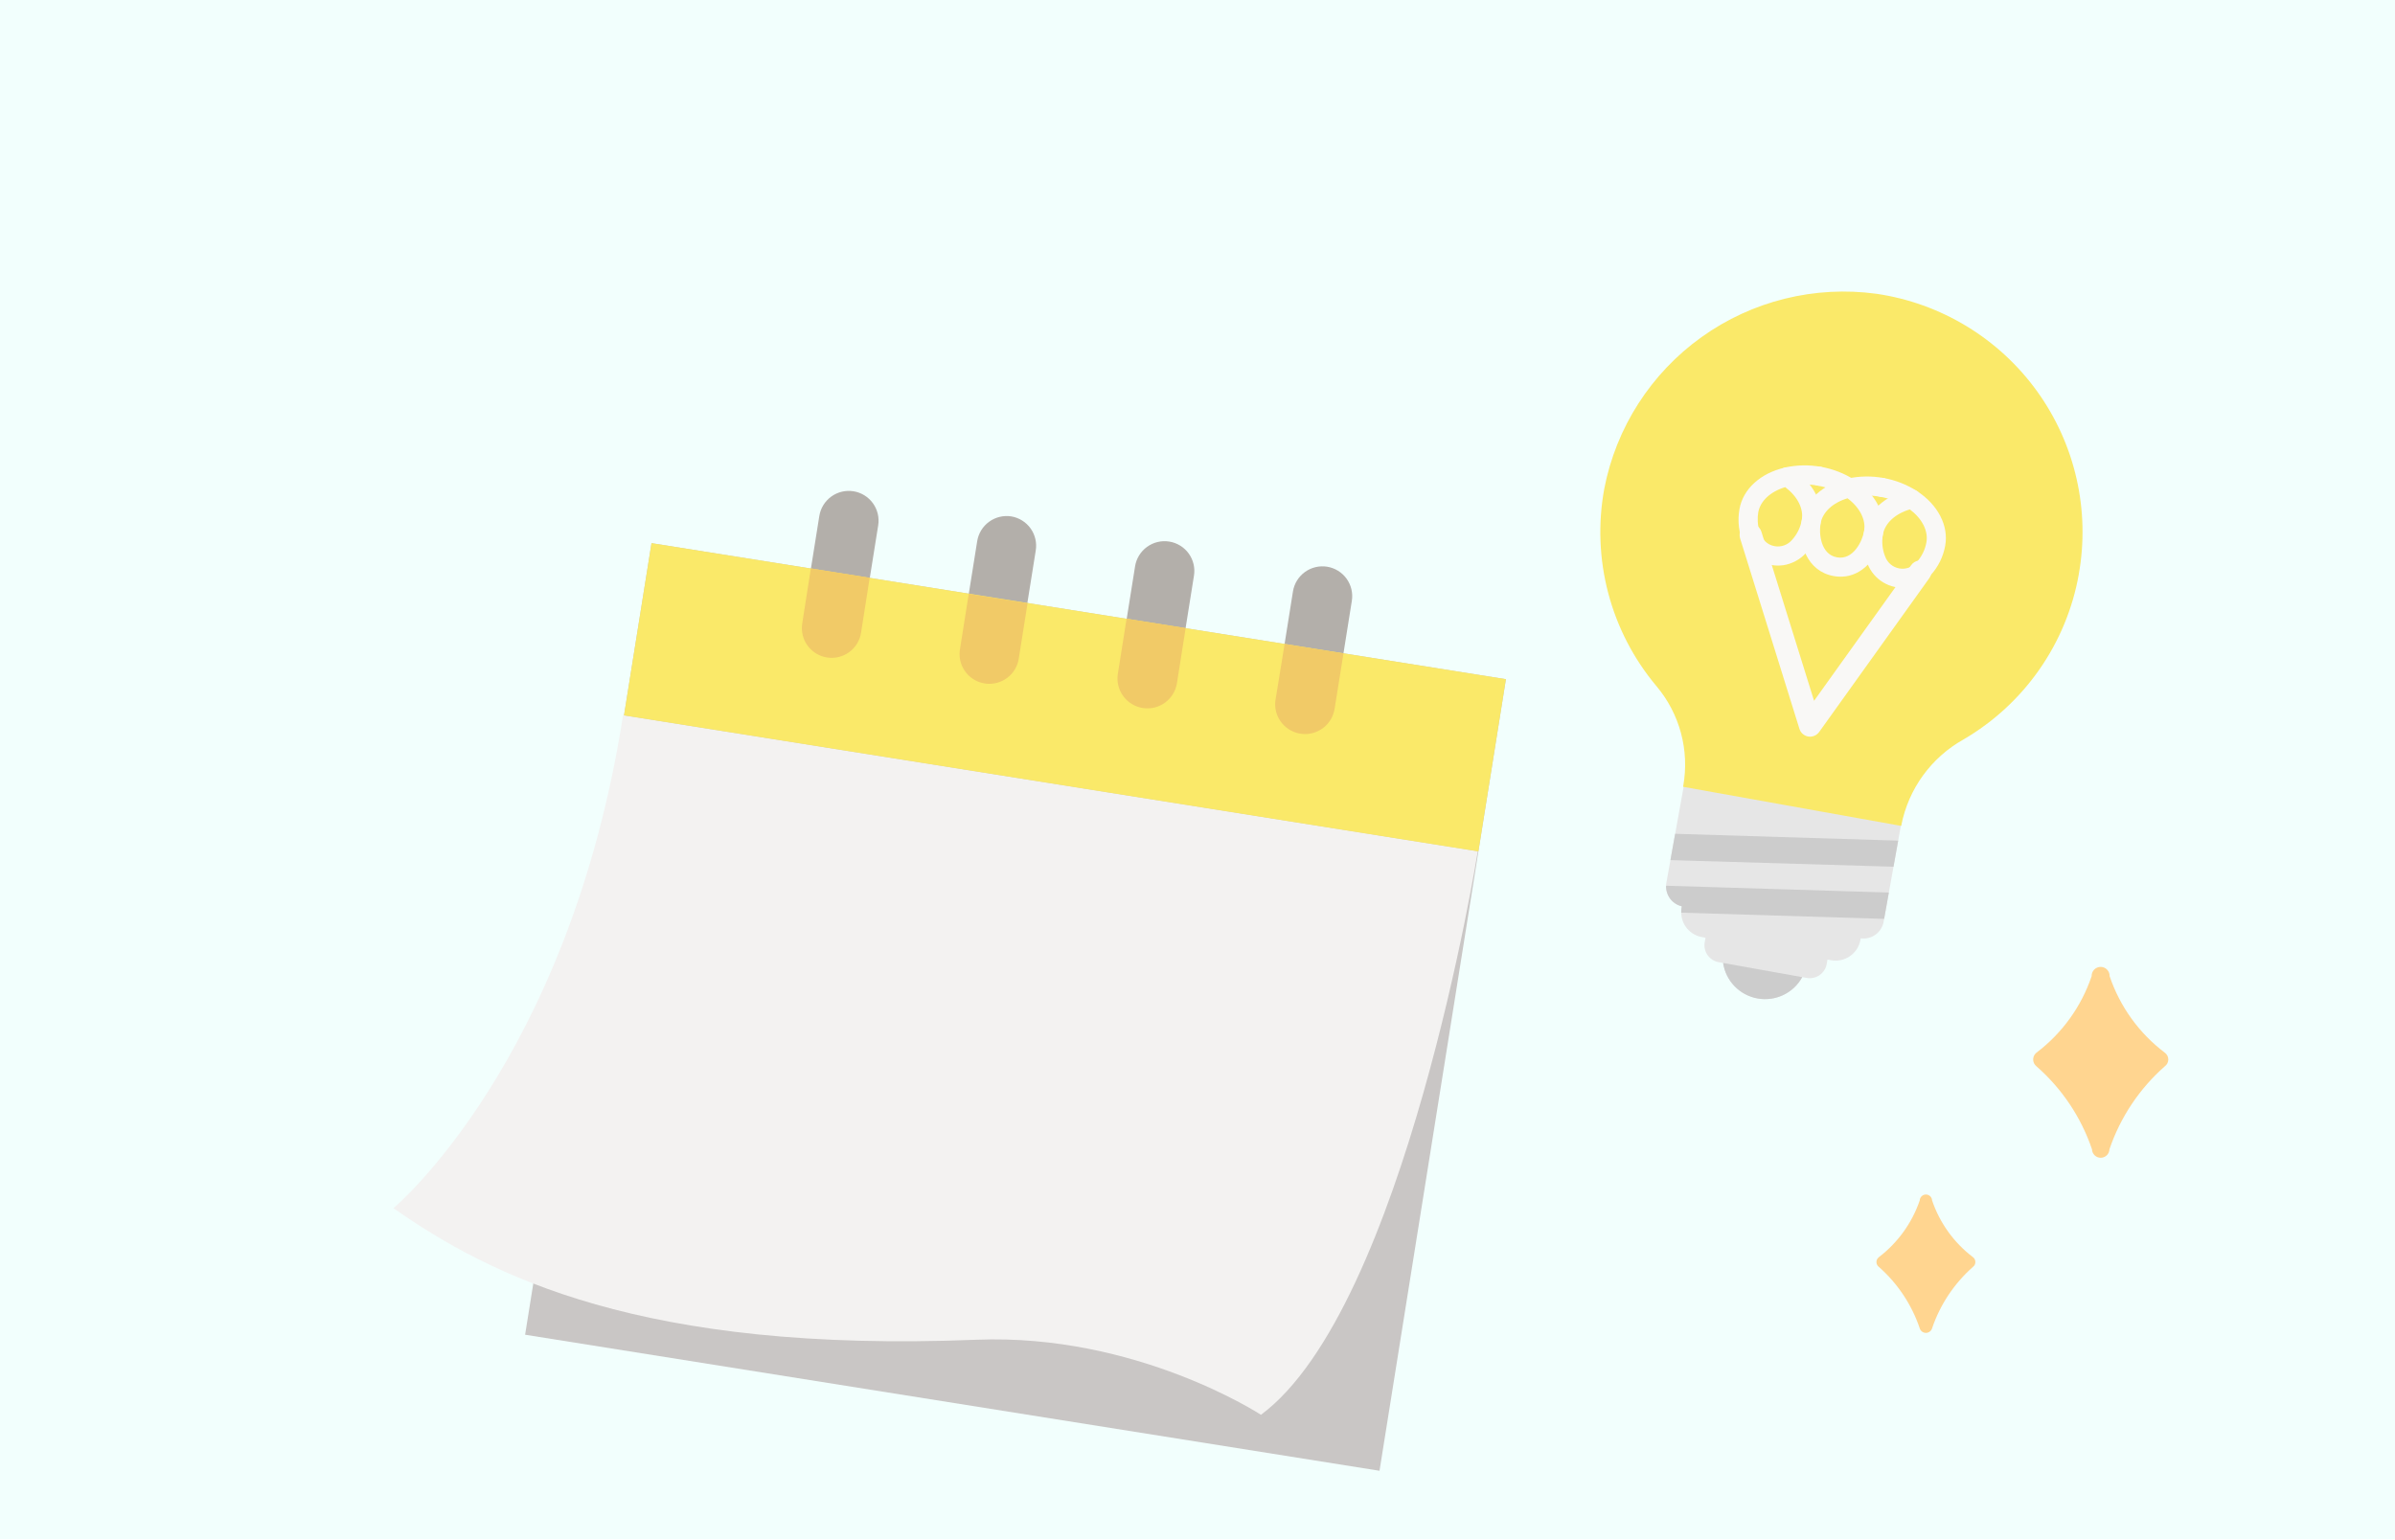
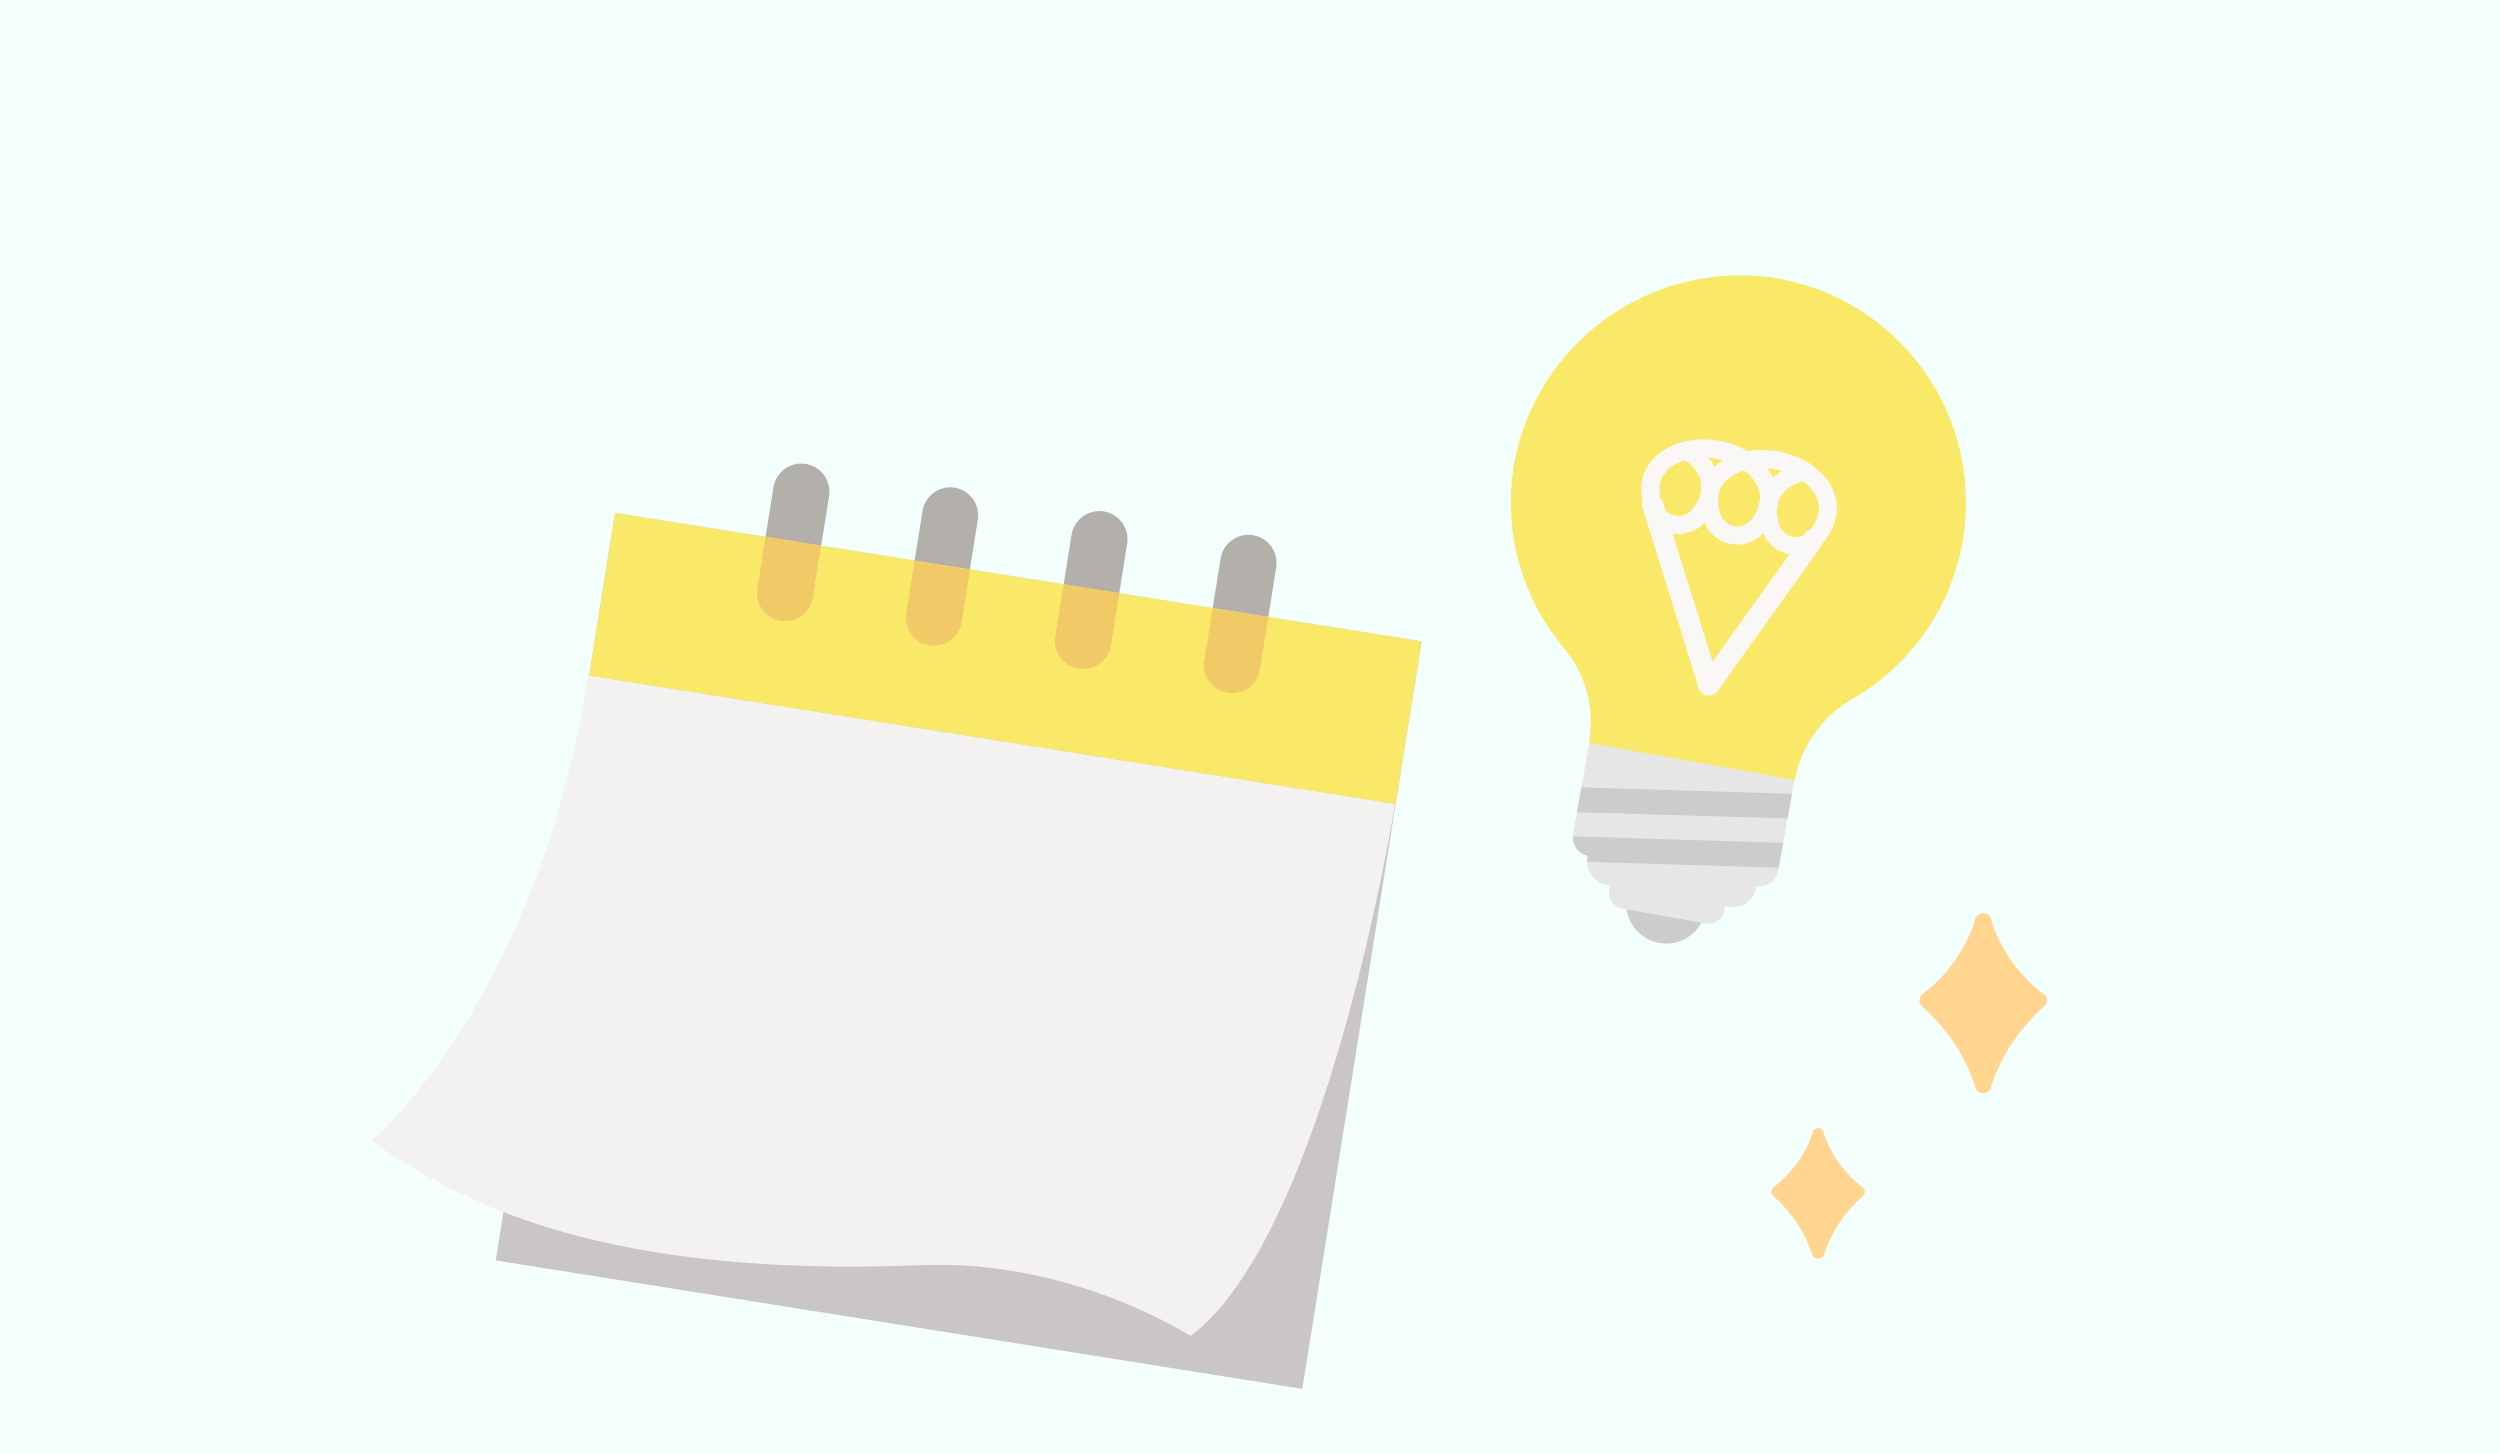
- <svg xmlns="http://www.w3.org/2000/svg" style="display: block;" width="280" height="180" viewBox="0 0 280 180" fill="none">
-   <rect width="280" height="180" fill="#F2FFFD" />
+ <svg xmlns="http://www.w3.org/2000/svg" style="display: block;" width="309.6" height="180" viewBox="0 0 309.6 180" fill="none">
+   <rect width="309.6" height="180" fill="#F2FFFD" />
  <path d="M76.169 63.521L61.391 156.09L161.279 171.999L176.057 79.43L76.169 63.521Z" fill="#C9C6C5" />
  <path d="M155.156 66.274C154.244 66.129 153.31 66.351 152.561 66.892C151.812 67.433 151.309 68.249 151.161 69.16L149.156 81.73C149.057 82.621 149.305 83.515 149.848 84.228C150.392 84.94 151.189 85.416 152.075 85.557C152.961 85.698 153.867 85.493 154.605 84.985C155.344 84.476 155.858 83.703 156.041 82.826L158.046 70.256C158.189 69.346 157.966 68.416 157.424 67.669C156.883 66.923 156.067 66.421 155.156 66.274Z" fill="#B3AFAA" />
  <path d="M136.697 63.333C135.783 63.188 134.849 63.411 134.1 63.954C133.351 64.497 132.848 65.315 132.702 66.228L130.697 78.79C130.598 79.68 130.846 80.574 131.389 81.287C131.933 81.999 132.73 82.476 133.616 82.617C134.502 82.758 135.408 82.553 136.146 82.044C136.885 81.536 137.399 80.763 137.582 79.886L139.587 67.324C139.734 66.413 139.514 65.482 138.974 64.734C138.434 63.986 137.618 63.483 136.707 63.335L136.697 63.333Z" fill="#B3AFAA" />
  <path d="M118.239 60.392C117.325 60.247 116.391 60.47 115.642 61.013C114.893 61.555 114.39 62.373 114.244 63.286L112.239 75.848C112.096 76.761 112.32 77.693 112.863 78.441C113.406 79.189 114.224 79.691 115.137 79.838C116.043 79.972 116.967 79.743 117.706 79.202C118.445 78.66 118.94 77.849 119.084 76.944L121.089 64.382C121.238 63.476 121.022 62.548 120.488 61.8C119.954 61.053 119.146 60.547 118.239 60.392Z" fill="#B3AFAA" />
  <path d="M99.781 57.451C98.867 57.305 97.933 57.529 97.183 58.071C96.434 58.614 95.931 59.432 95.786 60.345L93.781 72.907C93.68 73.357 93.671 73.823 93.753 74.278C93.834 74.732 94.005 75.166 94.256 75.554C94.507 75.941 94.833 76.275 95.214 76.537C95.595 76.798 96.024 76.98 96.477 77.074C96.929 77.168 97.396 77.172 97.85 77.084C98.303 76.996 98.735 76.82 99.12 76.564C99.505 76.308 99.835 75.979 100.091 75.595C100.348 75.21 100.525 74.779 100.613 74.326C100.636 74.219 100.653 74.11 100.665 74.001L102.67 61.438C102.815 60.527 102.593 59.596 102.051 58.848C101.509 58.1 100.693 57.598 99.781 57.451Z" fill="#B3AFAA" />
  <path d="M172.77 99.544C172.77 99.544 164.243 152.978 147.419 165.454C147.419 165.454 132.884 155.928 114.157 156.677C75.046 158.254 57.313 149.217 46 141.292C46 141.292 66.527 124.164 72.843 83.639L172.77 99.544Z" fill="#F3F2F1" />
  <path d="M76.167 63.517L72.951 83.663L172.839 99.573L176.056 79.427L76.167 63.517Z" fill="#FAE969" />
  <path d="M157.067 76.408L156.041 82.819C155.918 83.725 155.445 84.548 154.721 85.109C153.998 85.671 153.084 85.927 152.174 85.822C151.264 85.717 150.432 85.26 149.856 84.549C149.28 83.838 149.006 82.929 149.093 82.018C149.105 81.917 149.122 81.815 149.142 81.715L150.184 75.311L157.067 76.408Z" fill="#F1CA67" />
  <path d="M138.616 73.451L137.598 79.885C137.455 80.798 136.957 81.617 136.212 82.163C135.467 82.71 134.535 82.939 133.621 82.802C132.707 82.664 131.884 82.171 131.333 81.429C130.783 80.688 130.548 79.758 130.681 78.844L130.69 78.789L131.708 72.355L138.616 73.451Z" fill="#F1CA67" />
  <path d="M120.134 70.541L119.115 76.946C118.996 77.856 118.521 78.681 117.794 79.243C117.067 79.805 116.148 80.056 115.236 79.944C114.324 79.831 113.494 79.363 112.926 78.641C112.358 77.92 112.099 77.003 112.205 76.092C112.214 76.018 112.225 75.946 112.239 75.873L113.257 69.446L120.134 70.541Z" fill="#F1CA67" />
  <path d="M101.676 67.568L100.665 74.003C100.593 74.454 100.433 74.886 100.193 75.275C99.954 75.664 99.64 76.002 99.27 76.27C98.9 76.538 98.481 76.731 98.036 76.837C97.591 76.943 97.13 76.961 96.678 76.889C96.227 76.817 95.794 76.657 95.404 76.418C95.015 76.179 94.676 75.865 94.408 75.495C94.139 75.126 93.947 74.707 93.84 74.262C93.734 73.818 93.717 73.358 93.789 72.906L94.799 66.472L101.676 67.568Z" fill="#F1CA67" />
  <path d="M222.23 96.57L220.209 107.823C220.094 108.424 219.752 108.958 219.254 109.314C218.756 109.67 218.14 109.821 217.534 109.736L217.501 109.919C217.433 110.299 217.29 110.662 217.081 110.988C216.872 111.313 216.601 111.594 216.284 111.815C215.966 112.036 215.608 112.192 215.23 112.274C214.851 112.357 214.461 112.364 214.08 112.295L213.652 112.217L213.56 112.737C213.513 112.998 213.416 113.247 213.273 113.469C213.13 113.692 212.944 113.885 212.727 114.036C212.509 114.187 212.264 114.294 212.005 114.35C211.746 114.406 211.479 114.41 211.218 114.363L210.7 114.27C210.201 115.18 209.428 115.91 208.491 116.357C207.554 116.805 206.5 116.947 205.478 116.764C204.456 116.581 203.517 116.082 202.794 115.338C202.071 114.593 201.6 113.64 201.449 112.614L200.929 112.522C200.668 112.475 200.419 112.378 200.196 112.236C199.973 112.093 199.78 111.908 199.629 111.69C199.478 111.473 199.371 111.228 199.314 110.97C199.258 110.711 199.253 110.444 199.3 110.184L199.394 109.664L199 109.593C198.321 109.478 197.704 109.129 197.256 108.606C196.809 108.083 196.56 107.42 196.552 106.732C196.549 106.544 196.561 106.357 196.589 106.171L196.622 105.988C196.084 105.862 195.606 105.553 195.271 105.114C194.937 104.674 194.765 104.133 194.786 103.581C194.778 103.477 194.786 103.374 194.81 103.273L196.832 92.018C196.886 91.714 197 91.423 197.167 91.163C197.334 90.903 197.551 90.678 197.805 90.501C198.059 90.325 198.345 90.2 198.648 90.134C198.95 90.068 199.263 90.063 199.567 90.117L220.295 93.832C220.914 93.941 221.464 94.29 221.826 94.803C222.189 95.316 222.333 95.951 222.228 96.57" fill="#E6E6E6" />
  <path d="M243.026 67.182C243.693 63.47 243.606 59.662 242.771 55.984C241.936 52.306 240.37 48.833 238.165 45.771C235.96 42.709 233.162 40.122 229.936 38.161C226.711 36.2 223.124 34.907 219.388 34.358C212.171 33.371 204.85 35.183 198.929 39.422C193.009 43.661 188.939 50.004 187.557 57.148C186.81 61.208 186.969 65.384 188.023 69.376C189.078 73.368 191.002 77.078 193.658 80.241C195.001 81.835 195.978 83.703 196.52 85.715C197.062 87.727 197.155 89.832 196.793 91.884L196.77 92.013L222.271 96.586L222.29 96.482C222.704 94.387 223.568 92.406 224.824 90.678C226.079 88.949 227.696 87.514 229.562 86.471C233.07 84.422 236.09 81.636 238.415 78.307C240.74 74.978 242.314 71.185 243.028 67.189" fill="#FAE969" />
  <path d="M223.643 59.464C223.379 59.499 223.111 59.439 222.888 59.293C221.944 58.69 220.89 58.281 219.787 58.088C219.495 58.036 219.237 57.87 219.068 57.628C218.899 57.385 218.833 57.085 218.886 56.794C218.938 56.503 219.104 56.245 219.347 56.076C219.59 55.908 219.89 55.842 220.181 55.895C221.579 56.139 222.914 56.659 224.108 57.424C224.3 57.549 224.448 57.729 224.534 57.94C224.62 58.151 224.638 58.383 224.588 58.606C224.538 58.828 224.42 59.029 224.251 59.183C224.083 59.337 223.871 59.435 223.645 59.464" fill="#F9F8F6" />
  <path d="M223 68.702C222.028 68.827 221.042 68.625 220.198 68.127C219.354 67.629 218.701 66.864 218.342 65.954C217.843 64.741 217.701 63.411 217.932 62.12C218.35 59.782 220.387 57.925 223.248 57.273C223.394 57.239 223.546 57.235 223.693 57.261C223.841 57.288 223.981 57.344 224.107 57.426C226.566 59.026 227.833 61.473 227.415 63.813C227.185 65.105 226.592 66.304 225.705 67.27C224.997 68.047 224.041 68.555 223 68.705V68.702ZM223.28 59.571C221.557 60.089 220.367 61.189 220.13 62.515C219.976 63.376 220.066 64.264 220.392 65.077C220.52 65.435 220.74 65.753 221.031 65.998C221.322 66.244 221.672 66.409 222.047 66.475C222.421 66.542 222.807 66.509 223.165 66.379C223.523 66.249 223.84 66.027 224.084 65.735C224.671 65.085 225.064 64.283 225.217 63.421C225.454 62.095 224.718 60.652 223.28 59.57V59.571Z" fill="#F9F8F6" />
  <path d="M220.129 58.099C220.015 58.114 219.899 58.111 219.786 58.091C218.684 57.889 217.553 57.909 216.459 58.149C216.17 58.215 215.867 58.164 215.617 58.006C215.366 57.849 215.188 57.598 215.122 57.31C215.056 57.022 215.108 56.719 215.266 56.468C215.423 56.218 215.674 56.04 215.963 55.974C217.349 55.669 218.782 55.642 220.179 55.896C220.441 55.942 220.678 56.081 220.847 56.287C221.016 56.493 221.105 56.752 221.099 57.019C221.093 57.285 220.992 57.54 220.814 57.738C220.636 57.936 220.393 58.064 220.129 58.099Z" fill="#F9F8F6" />
  <path d="M216.357 58.165C216.093 58.2 215.825 58.14 215.602 57.994C214.659 57.391 213.604 56.981 212.501 56.789C212.357 56.763 212.219 56.709 212.095 56.63C211.972 56.551 211.866 56.449 211.782 56.328C211.698 56.208 211.639 56.073 211.608 55.93C211.576 55.787 211.574 55.639 211.6 55.495C211.626 55.351 211.68 55.213 211.759 55.09C211.838 54.967 211.941 54.86 212.061 54.777C212.181 54.693 212.317 54.634 212.46 54.603C212.603 54.572 212.751 54.569 212.896 54.595C214.293 54.84 215.627 55.361 216.821 56.127C217.012 56.251 217.161 56.431 217.246 56.642C217.332 56.854 217.351 57.086 217.3 57.309C217.25 57.531 217.132 57.732 216.964 57.886C216.795 58.039 216.583 58.137 216.357 58.167" fill="#F9F8F6" />
  <path d="M215.735 67.404C215.28 67.463 214.819 67.45 214.368 67.367C211.289 66.815 210.152 63.582 210.647 60.822C211.064 58.484 213.101 56.626 215.962 55.974C216.108 55.941 216.26 55.937 216.407 55.964C216.554 55.99 216.695 56.045 216.821 56.127C219.279 57.727 220.547 60.174 220.129 62.514C219.712 64.854 218.086 67.098 215.735 67.409V67.404ZM215.995 58.272C214.271 58.79 213.081 59.89 212.843 61.216C212.639 62.36 212.838 64.835 214.761 65.178C216.683 65.521 217.727 63.267 217.931 62.122C218.168 60.797 217.433 59.353 215.995 58.272Z" fill="#F9F8F6" />
  <path d="M212.843 56.798C212.729 56.813 212.614 56.81 212.501 56.789C211.399 56.588 210.268 56.608 209.174 56.848C208.885 56.914 208.582 56.863 208.331 56.705C208.08 56.548 207.902 56.297 207.837 56.009C207.771 55.721 207.822 55.418 207.98 55.167C208.137 54.917 208.388 54.739 208.677 54.673C210.063 54.368 211.496 54.342 212.892 54.595C213.154 54.642 213.391 54.781 213.559 54.987C213.728 55.193 213.817 55.452 213.811 55.718C213.805 55.983 213.704 56.238 213.527 56.437C213.349 56.635 213.107 56.763 212.843 56.799" fill="#F9F8F6" />
  <path d="M208.428 66.105C207.981 66.163 207.528 66.152 207.085 66.071C204.006 65.519 202.869 62.286 203.363 59.526C203.781 57.187 205.817 55.33 208.68 54.679C208.826 54.645 208.977 54.641 209.124 54.667C209.272 54.694 209.412 54.749 209.538 54.831C211.996 56.432 213.264 58.879 212.846 61.218C212.617 62.509 212.023 63.708 211.136 64.674C210.428 65.451 209.471 65.959 208.43 66.11L208.428 66.105ZM205.558 59.913C205.353 61.057 205.553 63.532 207.475 63.874C207.85 63.94 208.236 63.906 208.593 63.776C208.951 63.646 209.268 63.425 209.512 63.134C210.1 62.483 210.493 61.682 210.647 60.819C210.884 59.495 210.147 58.051 208.709 56.969C206.985 57.487 205.795 58.587 205.558 59.913V59.913Z" fill="#F9F8F6" />
  <path d="M221.917 98.309L221.37 101.358L195.289 100.587L195.843 97.508L221.917 98.309Z" fill="#CCCCCC" />
  <path d="M220.827 104.378L220.275 107.458L196.55 106.732C196.546 106.545 196.558 106.357 196.587 106.172L196.619 105.989C196.081 105.862 195.604 105.553 195.269 105.114C194.934 104.675 194.762 104.133 194.783 103.581L220.827 104.378Z" fill="#CCCCCC" />
  <path d="M211.788 86.14C211.663 86.157 211.536 86.156 211.411 86.135C211.171 86.097 210.947 85.992 210.763 85.833C210.579 85.674 210.444 85.467 210.372 85.235L203.434 62.954C203.331 62.624 203.364 62.267 203.525 61.961C203.685 61.655 203.961 61.425 204.292 61.322C204.622 61.22 204.98 61.252 205.286 61.413C205.592 61.574 205.822 61.849 205.925 62.179L212.083 81.955L223.422 66.111C223.52 65.968 223.645 65.846 223.791 65.752C223.937 65.657 224.1 65.593 224.271 65.563C224.443 65.533 224.618 65.537 224.787 65.575C224.957 65.614 225.117 65.685 225.258 65.786C225.399 65.887 225.519 66.015 225.61 66.163C225.701 66.311 225.762 66.475 225.789 66.646C225.815 66.818 225.808 66.993 225.766 67.161C225.724 67.329 225.649 67.488 225.545 67.627L212.676 85.606C212.572 85.752 212.439 85.874 212.286 85.966C212.133 86.058 211.962 86.117 211.785 86.14" fill="#F9F8F6" />
  <path d="M210.7 114.272C210.201 115.182 209.429 115.913 208.492 116.361C207.555 116.809 206.501 116.951 205.478 116.768C204.456 116.585 203.516 116.086 202.793 115.341C202.07 114.596 201.6 113.643 201.449 112.616L210.7 114.272Z" fill="#CCCCCC" />
  <path d="M246.635 114.152C247.84 117.721 250.093 120.845 253.101 123.117C253.224 123.208 253.324 123.326 253.392 123.462C253.461 123.599 253.497 123.749 253.497 123.902C253.497 124.054 253.461 124.205 253.392 124.341C253.324 124.477 253.224 124.595 253.101 124.686C250.127 127.305 247.89 130.656 246.615 134.405C246.607 134.671 246.497 134.923 246.306 135.107C246.116 135.292 245.861 135.396 245.595 135.396C245.329 135.396 245.074 135.292 244.884 135.107C244.693 134.923 244.583 134.671 244.575 134.405C243.3 130.65 241.055 127.297 238.067 124.686C237.859 124.514 237.728 124.266 237.703 123.997C237.678 123.728 237.761 123.46 237.933 123.252C237.973 123.202 238.018 123.157 238.067 123.117C241.076 120.846 243.329 117.721 244.534 114.152C244.53 114.011 244.555 113.872 244.606 113.741C244.657 113.611 244.734 113.491 244.832 113.391C244.929 113.29 245.047 113.21 245.176 113.156C245.305 113.101 245.444 113.073 245.585 113.073C245.725 113.073 245.864 113.101 245.993 113.156C246.123 113.21 246.24 113.29 246.338 113.391C246.436 113.491 246.513 113.611 246.564 113.741C246.615 113.872 246.639 114.011 246.635 114.152Z" fill="#FFD590" />
  <path d="M225.883 140.393C226.778 143.027 228.44 145.334 230.656 147.017C230.808 147.131 230.908 147.3 230.934 147.488C230.961 147.675 230.913 147.865 230.799 148.017C230.758 148.07 230.71 148.118 230.656 148.159C228.466 150.093 226.82 152.566 225.883 155.331C225.837 155.488 225.742 155.625 225.611 155.723C225.481 155.821 225.322 155.874 225.159 155.874C224.996 155.874 224.837 155.821 224.706 155.723C224.576 155.625 224.48 155.488 224.434 155.331C223.497 152.566 221.852 150.093 219.661 148.159C219.51 148.046 219.41 147.877 219.383 147.69C219.356 147.503 219.404 147.313 219.517 147.161C219.558 147.107 219.607 147.058 219.661 147.017C221.871 145.328 223.532 143.023 224.434 140.393C224.441 140.206 224.52 140.028 224.655 139.897C224.79 139.766 224.971 139.693 225.159 139.693C225.347 139.693 225.528 139.766 225.663 139.897C225.798 140.028 225.877 140.206 225.883 140.393Z" fill="#FFD590" />
</svg>
